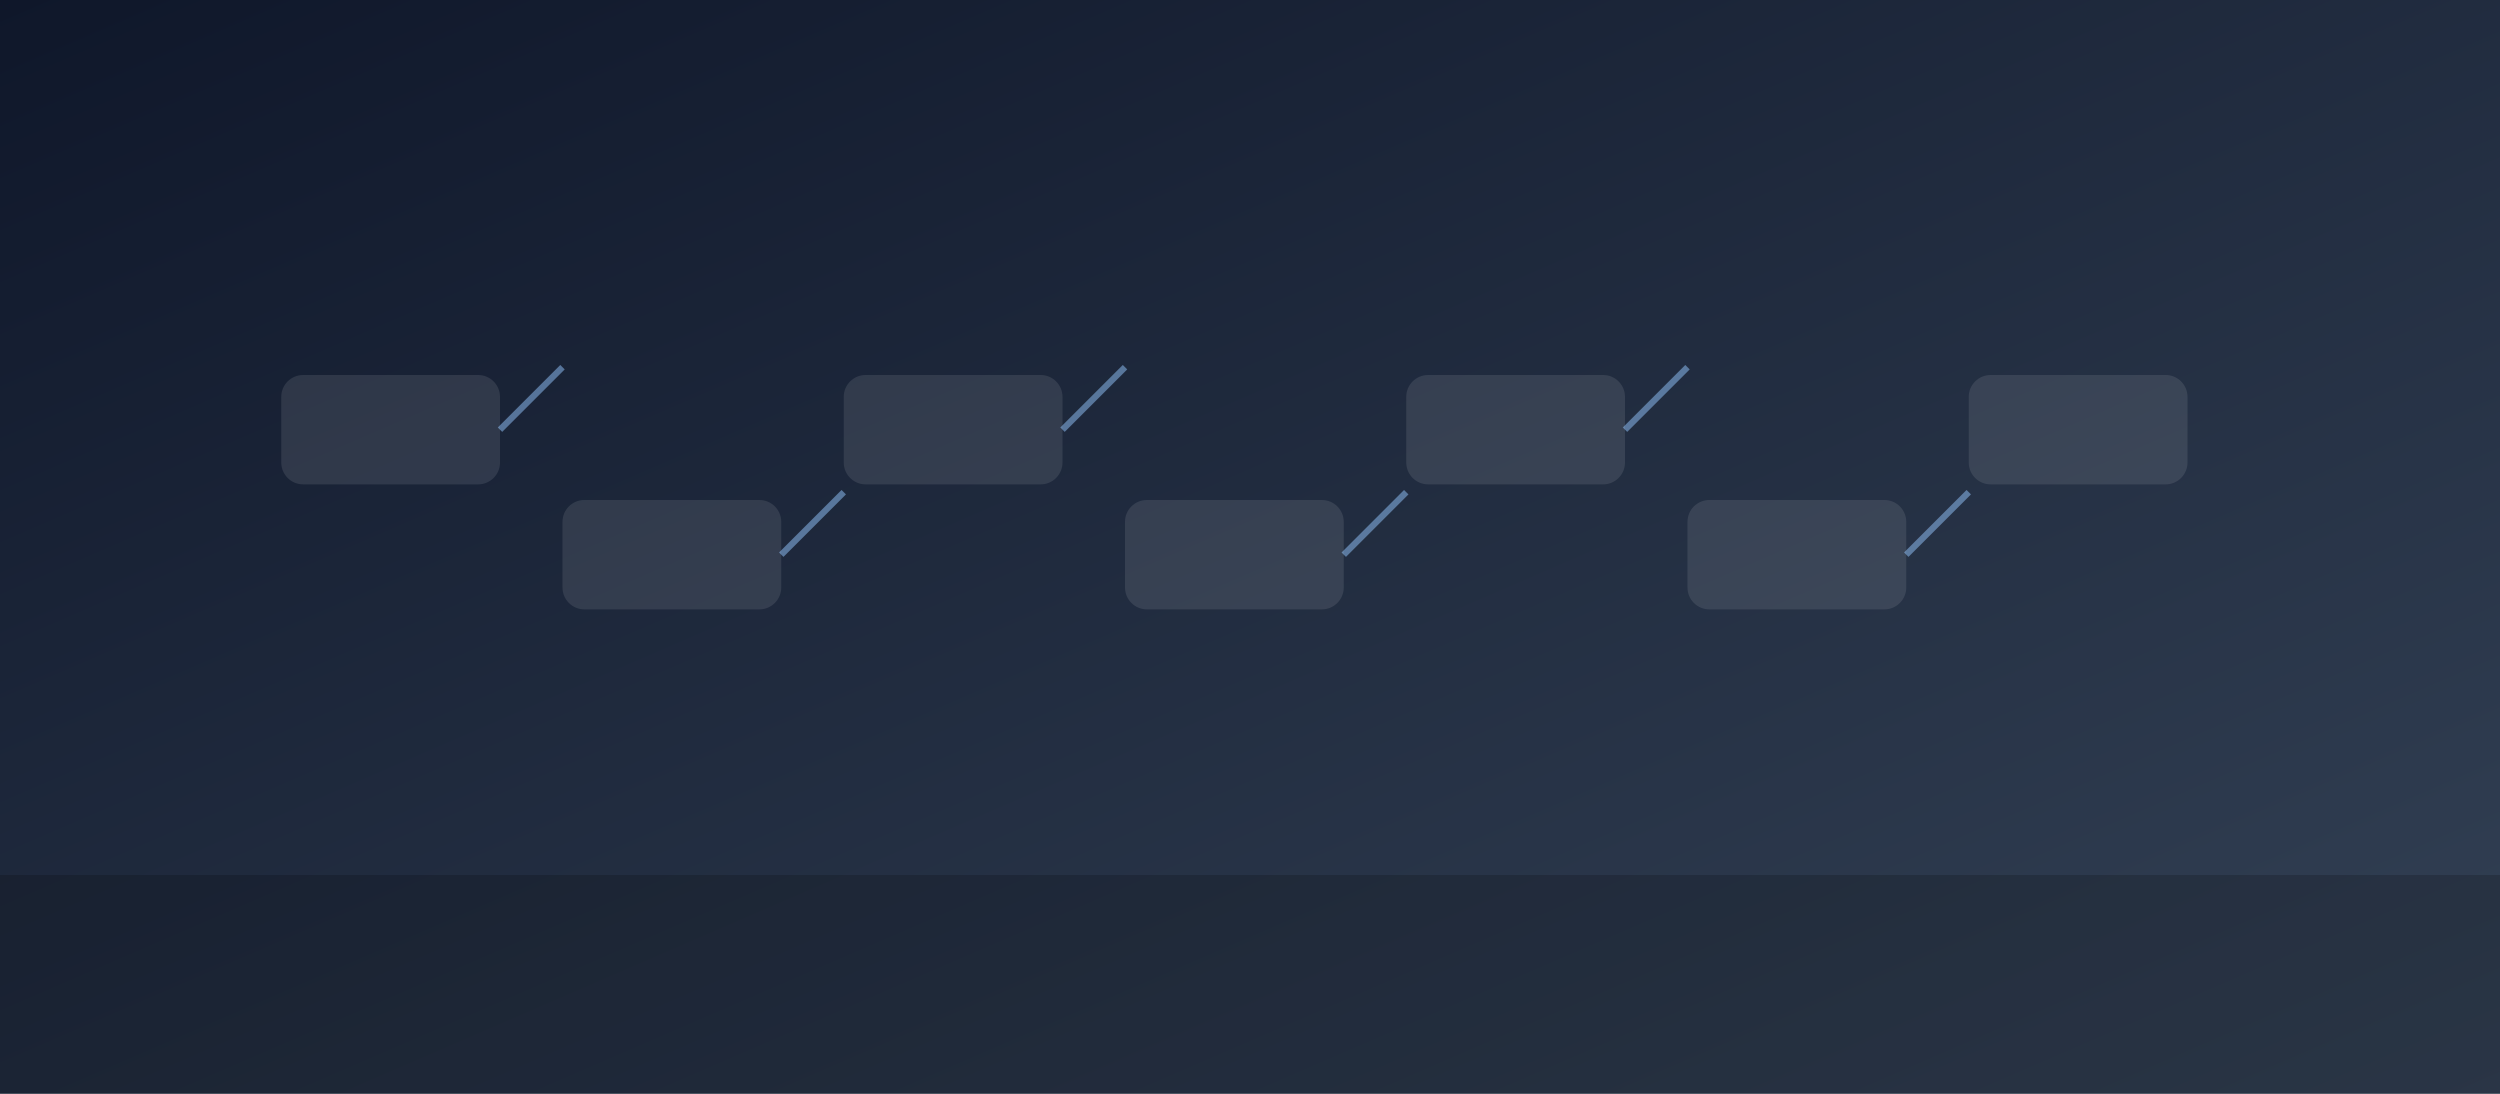
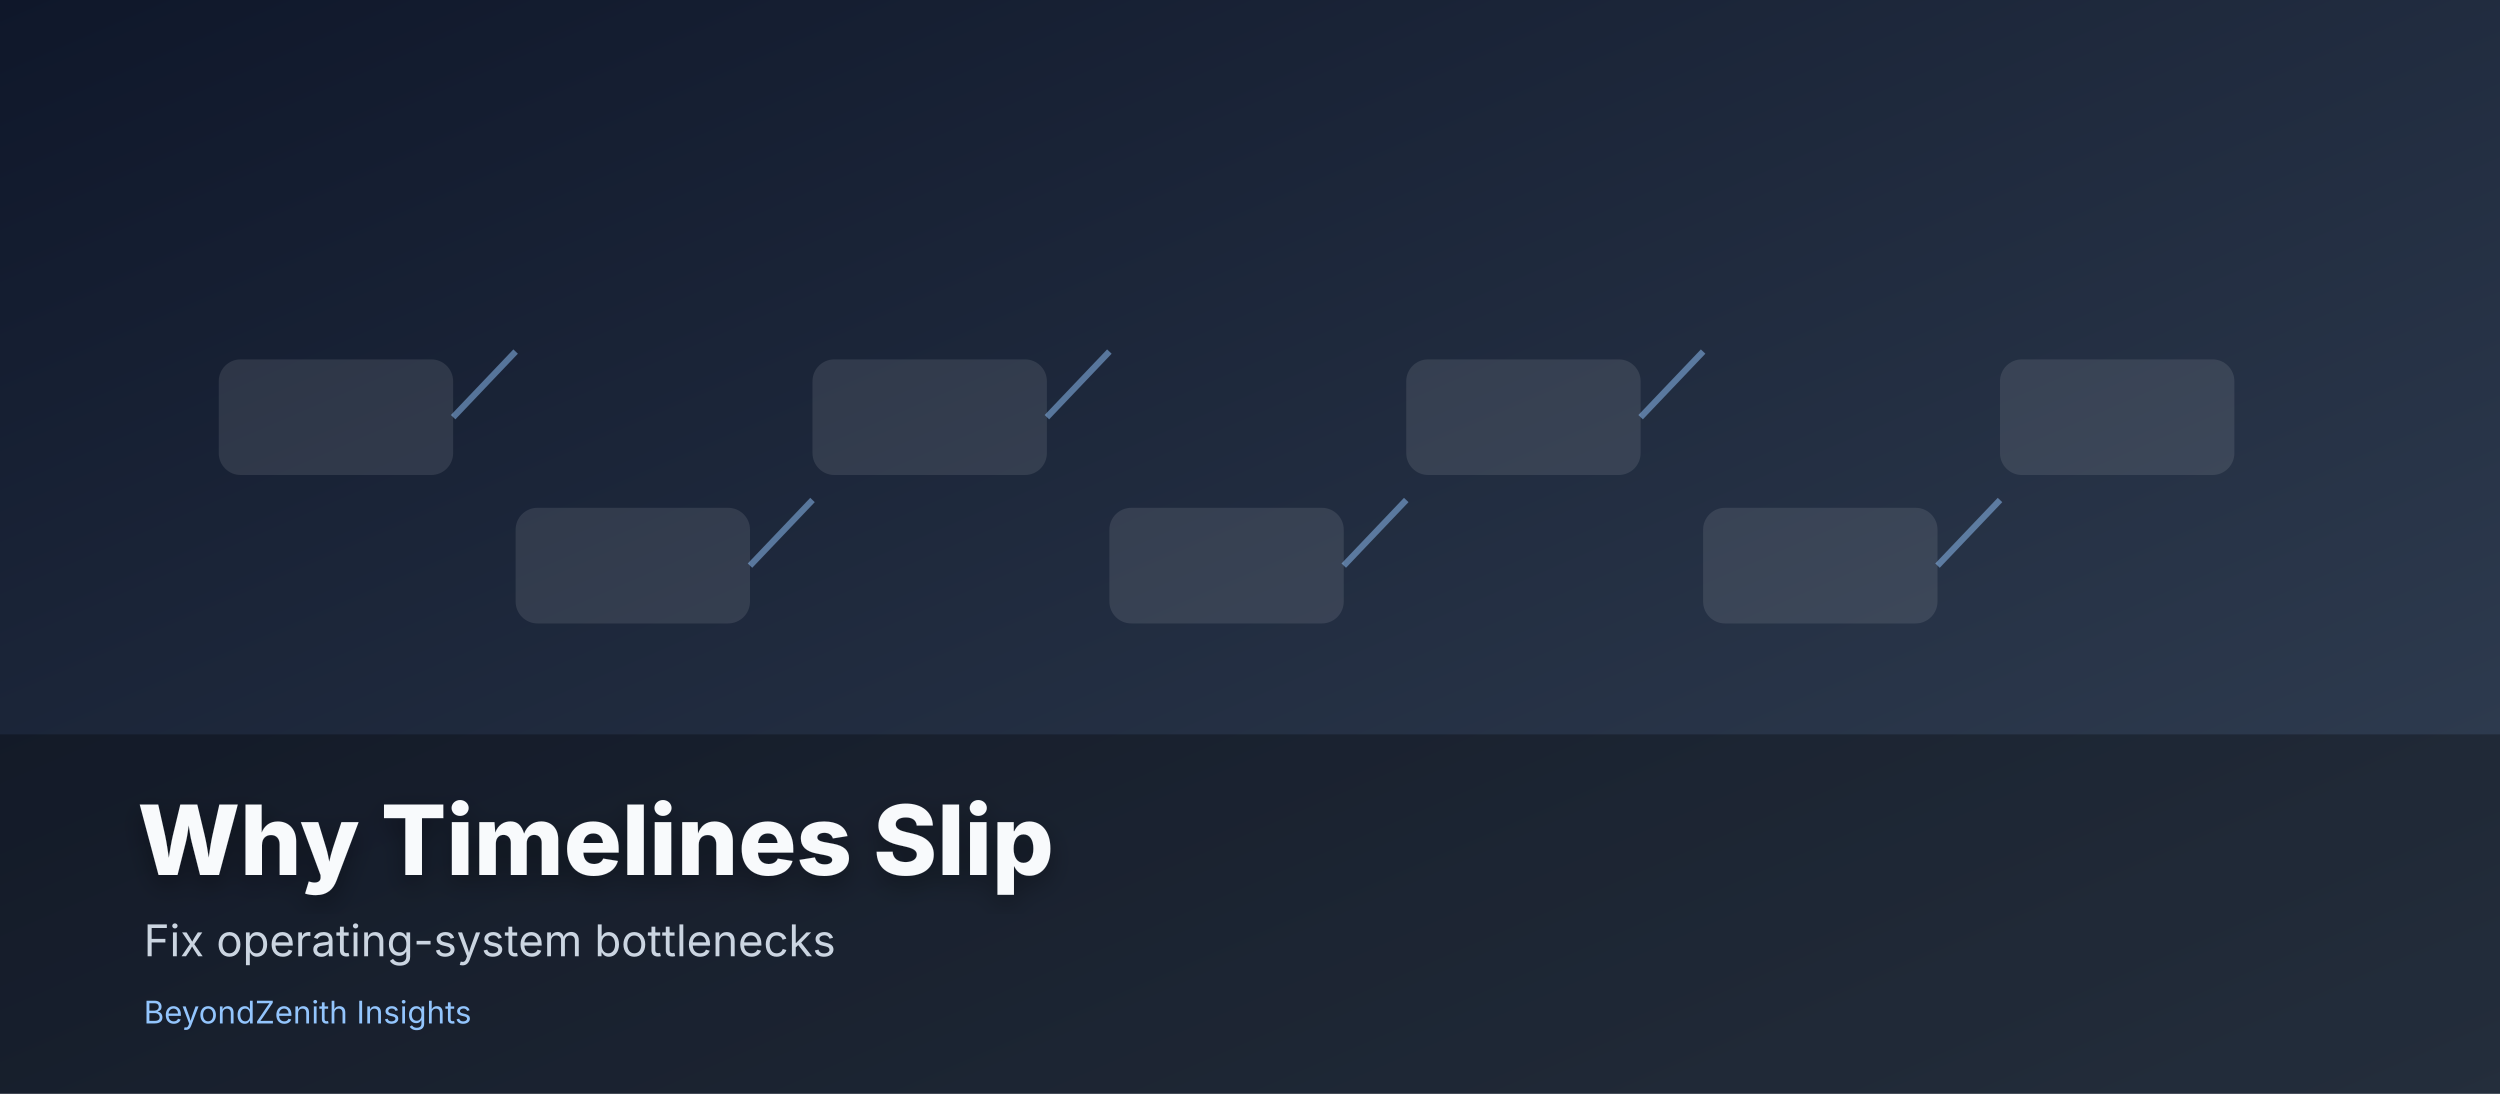
- <svg xmlns="http://www.w3.org/2000/svg" width="1600" height="700" viewBox="0 0 1600 700" role="img" aria-label="Hero image">
+ <svg xmlns="http://www.w3.org/2000/svg" width="1600" height="700" viewBox="0 0 1600 700" role="img" aria-label="Hero image for Why Timelines Slip">
  <defs>
    <linearGradient id="g" x1="0" y1="0" x2="1" y2="1">
      <stop offset="0%" stop-color="#0f172a" />
      <stop offset="100%" stop-color="#334155" />
    </linearGradient>
+     <filter id="shadow" x="-20%" y="-20%" width="140%" height="140%">
+       <feDropShadow dx="0" dy="6" stdDeviation="8" flood-opacity="0.35" />
+     </filter>
  </defs>
  <rect width="1600" height="700" fill="url(#g)" />
-   <rect x="180" y="240" width="140" height="70" rx="14" fill="#ffffff" opacity="0.10" />
-   <rect x="360" y="320" width="140" height="70" rx="14" fill="#ffffff" opacity="0.10" />
-   <rect x="540" y="240" width="140" height="70" rx="14" fill="#ffffff" opacity="0.10" />
-   <rect x="720" y="320" width="140" height="70" rx="14" fill="#ffffff" opacity="0.10" />
-   <rect x="900" y="240" width="140" height="70" rx="14" fill="#ffffff" opacity="0.10" />
-   <rect x="1080" y="320" width="140" height="70" rx="14" fill="#ffffff" opacity="0.10" />
-   <rect x="1260" y="240" width="140" height="70" rx="14" fill="#ffffff" opacity="0.10" />
-   <line x1="320" y1="275" x2="360" y2="235" stroke="#93c5fd" stroke-width="4" opacity="0.5" />
-   <line x1="500" y1="355" x2="540" y2="315" stroke="#93c5fd" stroke-width="4" opacity="0.5" />
-   <line x1="680" y1="275" x2="720" y2="235" stroke="#93c5fd" stroke-width="4" opacity="0.5" />
-   <line x1="860" y1="355" x2="900" y2="315" stroke="#93c5fd" stroke-width="4" opacity="0.5" />
-   <line x1="1040" y1="275" x2="1080" y2="235" stroke="#93c5fd" stroke-width="4" opacity="0.5" />
-   <line x1="1220" y1="355" x2="1260" y2="315" stroke="#93c5fd" stroke-width="4" opacity="0.5" />
-   <rect x="0" y="560" width="1600" height="140" fill="#000" opacity="0.18" />
+   <rect x="140" y="230" width="150" height="74" rx="14" fill="#fff" opacity="0.10" />
+   <rect x="330" y="325" width="150" height="74" rx="14" fill="#fff" opacity="0.10" />
+   <rect x="520" y="230" width="150" height="74" rx="14" fill="#fff" opacity="0.10" />
+   <rect x="710" y="325" width="150" height="74" rx="14" fill="#fff" opacity="0.10" />
+   <rect x="900" y="230" width="150" height="74" rx="14" fill="#fff" opacity="0.10" />
+   <rect x="1090" y="325" width="150" height="74" rx="14" fill="#fff" opacity="0.10" />
+   <rect x="1280" y="230" width="150" height="74" rx="14" fill="#fff" opacity="0.10" />
+   <line x1="290" y1="267" x2="330" y2="225" stroke="#93c5fd" stroke-width="4" opacity="0.5" />
+   <line x1="480" y1="362" x2="520" y2="320" stroke="#93c5fd" stroke-width="4" opacity="0.5" />
+   <line x1="670" y1="267" x2="710" y2="225" stroke="#93c5fd" stroke-width="4" opacity="0.5" />
+   <line x1="860" y1="362" x2="900" y2="320" stroke="#93c5fd" stroke-width="4" opacity="0.5" />
+   <line x1="1050" y1="267" x2="1090" y2="225" stroke="#93c5fd" stroke-width="4" opacity="0.5" />
+   <line x1="1240" y1="362" x2="1280" y2="320" stroke="#93c5fd" stroke-width="4" opacity="0.5" />
+   <rect x="0" y="470" width="1600" height="230" fill="#000" opacity="0.30" />
+   <text x="88" y="560" font-family="Inter,Arial,sans-serif" font-size="62" font-weight="800" fill="#f8fafc" filter="url(#shadow)">Why Timelines Slip</text>
+   <text x="92" y="612" font-family="Inter,Arial,sans-serif" font-size="28" fill="#cbd5e1">Fix operating-system bottlenecks</text>
+   <text x="92" y="655" font-family="Inter,Arial,sans-serif" font-size="20" fill="#93c5fd">BeyondZenith Insights</text>
</svg>
